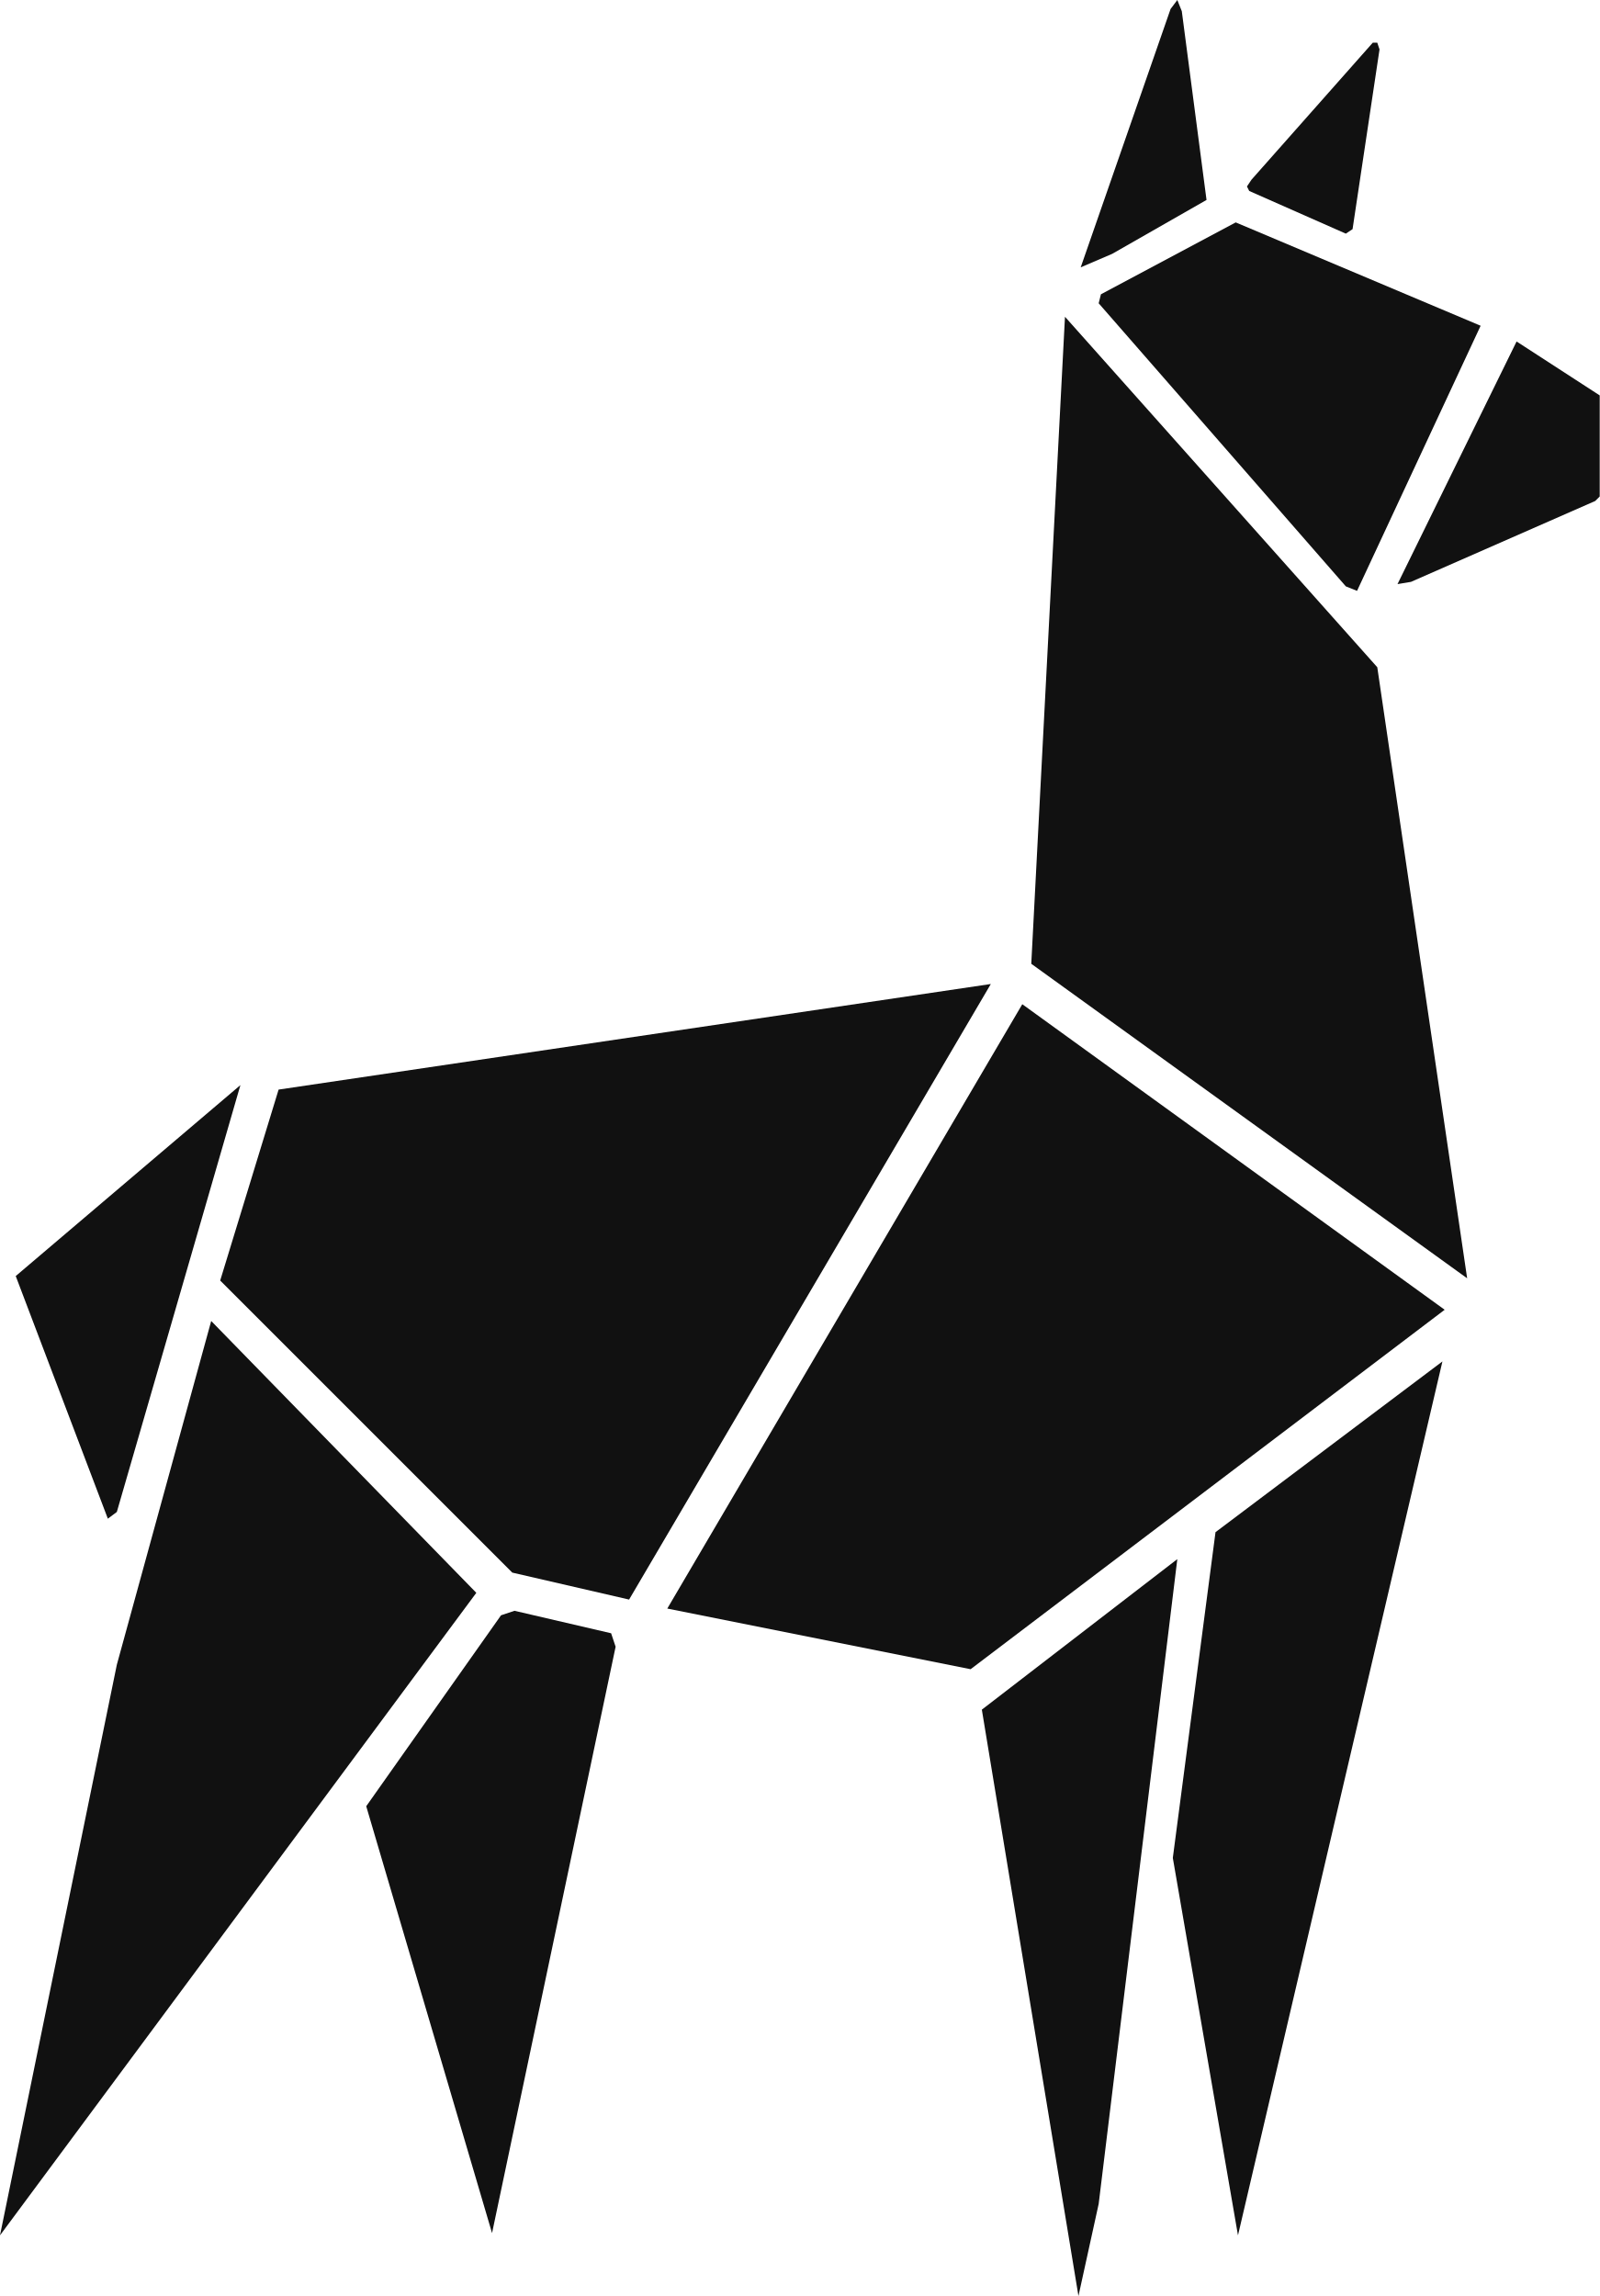
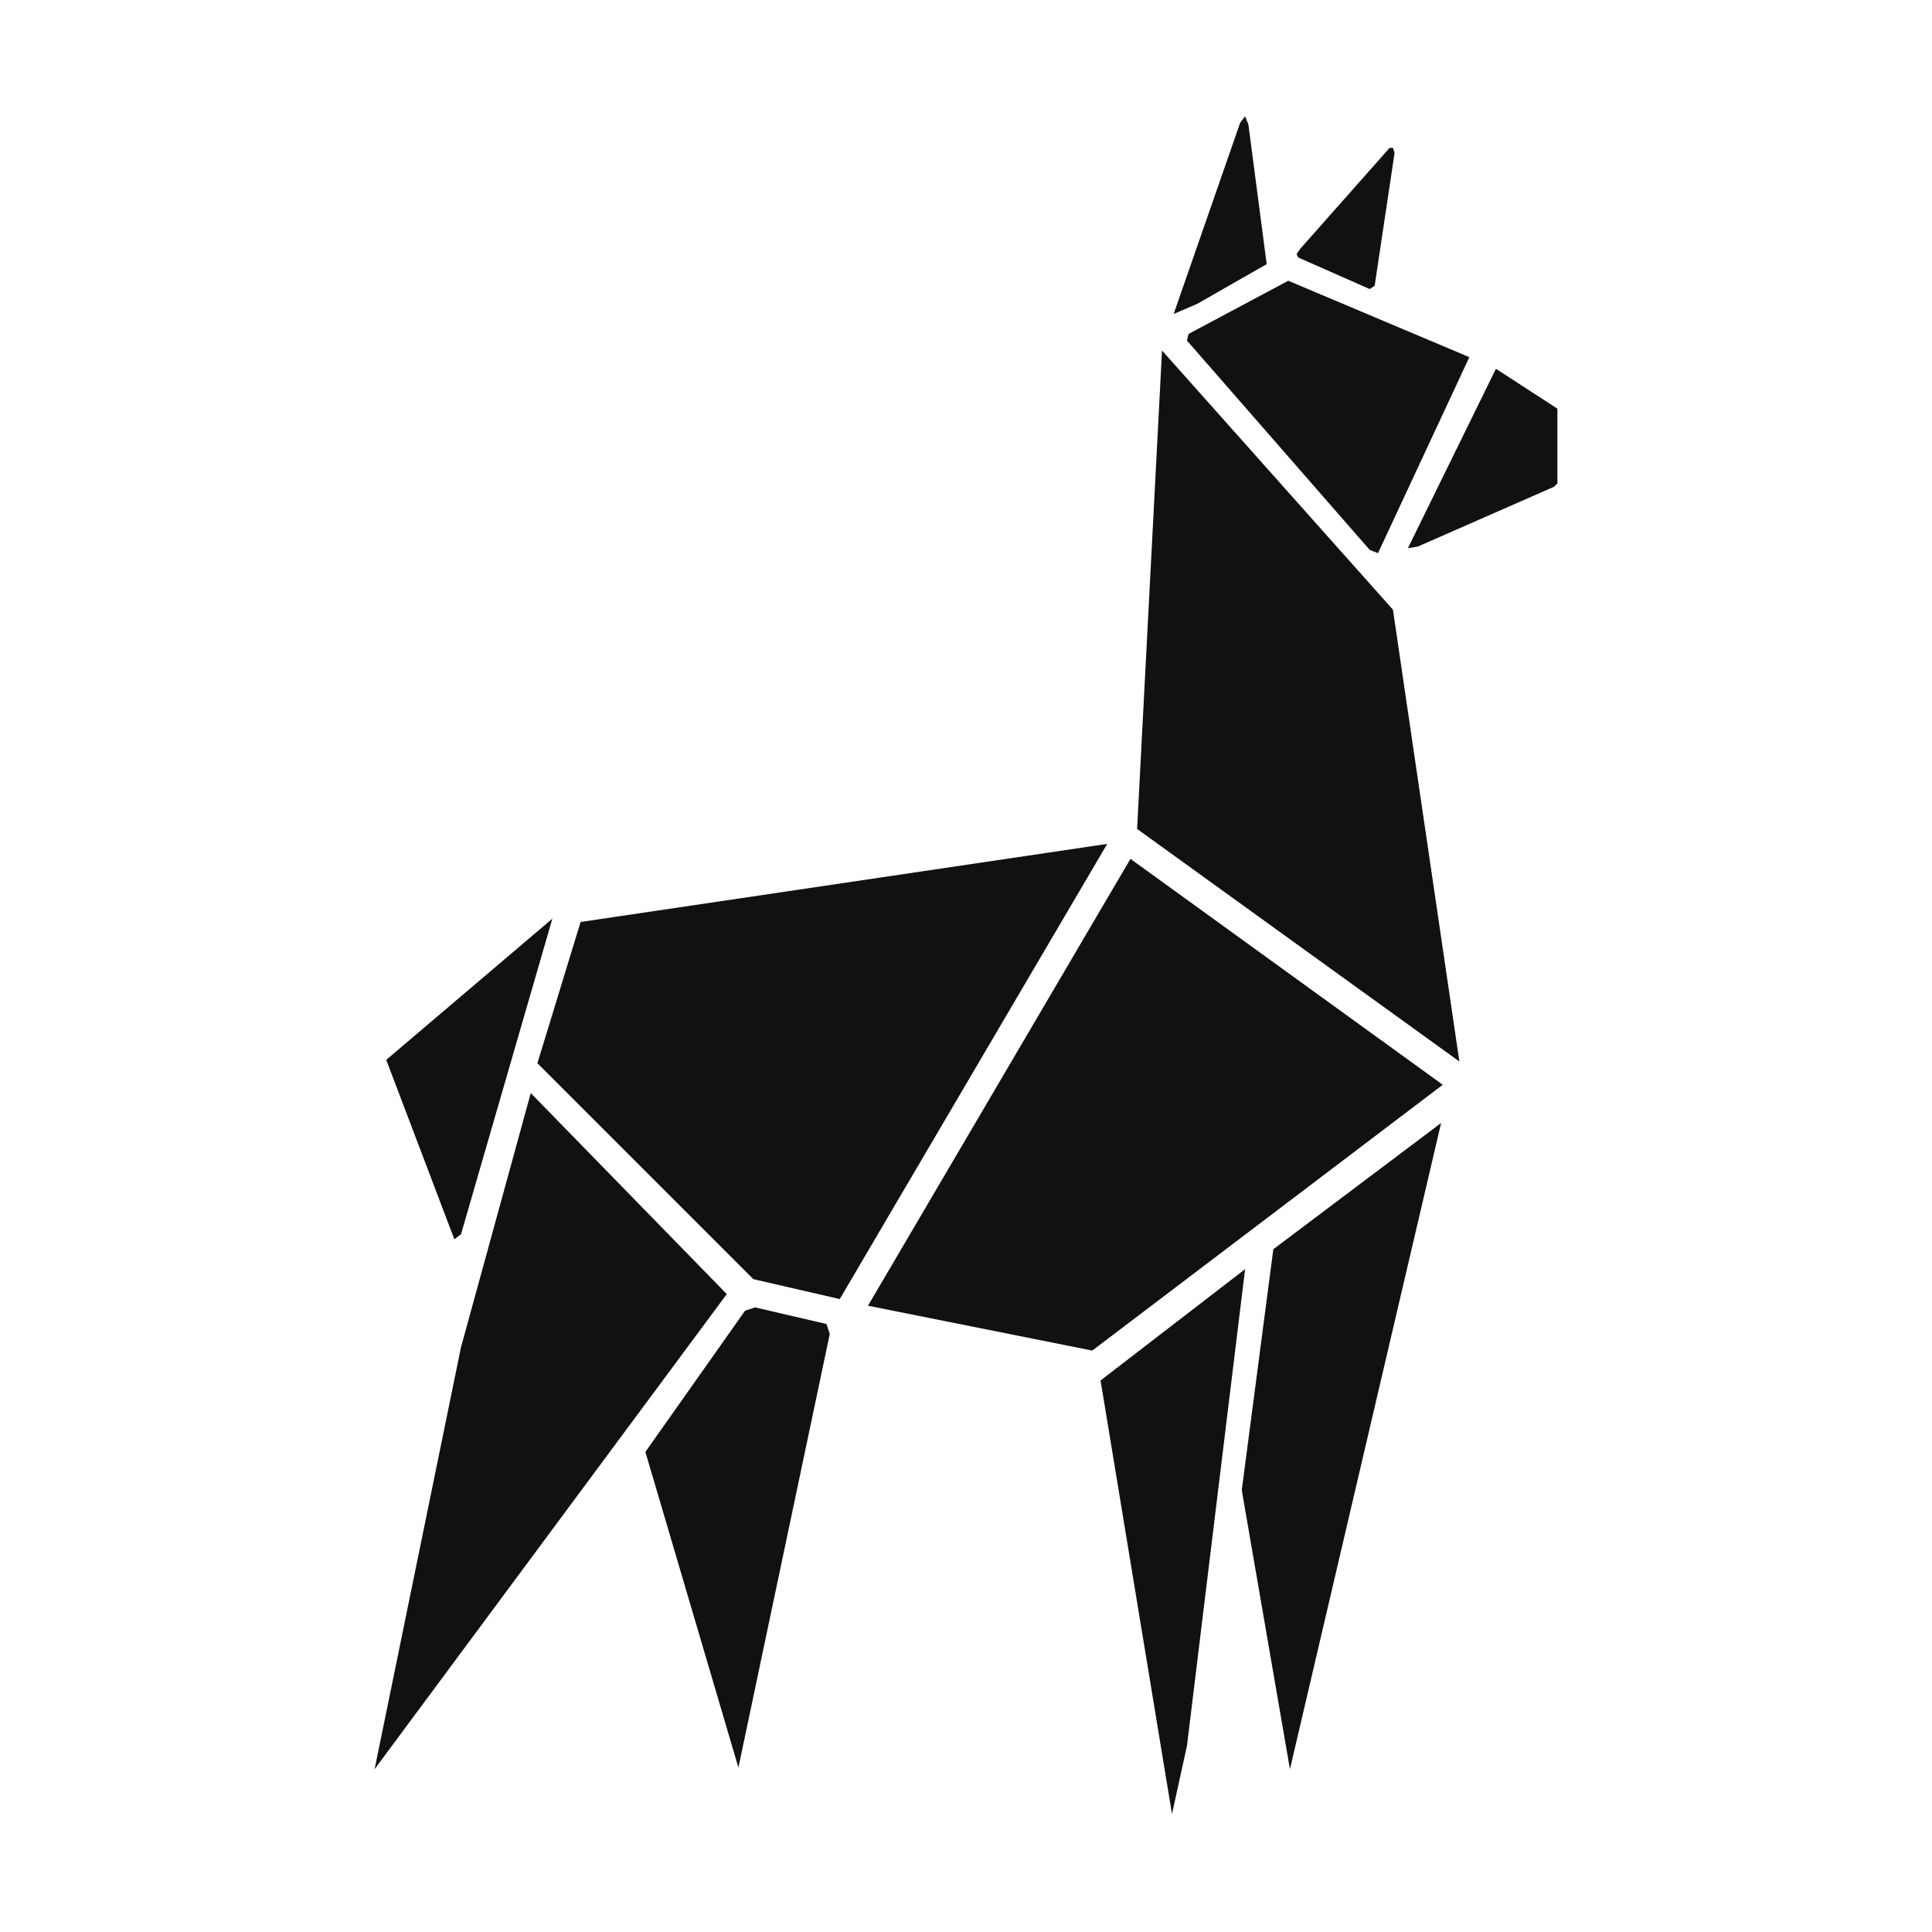
- <svg xmlns="http://www.w3.org/2000/svg" viewBox="71 70 712 1022" fill="none" role="img" aria-label="alpi logo">
+ <svg xmlns="http://www.w3.org/2000/svg" width="1024" height="1024" viewBox="0 0 854 1163" fill="none">
  <path d="M 512,508 L 195,555 L 169,640 L 299,770 L 351,782 Z" fill="#111111" />
  <path d="M 714,653 L 526,517 L 368,786 L 503,813 Z" fill="#111111" />
  <path d="M 545,211 L 530,499 L 724,639 L 684,367 Z" fill="#111111" />
  <path d="M 165,658 L 123,811 L 71,1065 L 283,779 Z" fill="#111111" />
  <path d="M 713,676 L 612,752 L 593,897 L 622,1065 Z" fill="#111111" />
  <path d="M 300,787 L 294,789 L 234,874 L 290,1064 L 345,803 L 343,797 Z" fill="#111111" />
  <path d="M 561,201 L 560,205 L 670,331 L 675,333 L 730,215 L 621,169 Z" fill="#111111" />
  <path d="M 595,764 L 508,831 L 551,1092 L 560,1051 Z" fill="#111111" />
  <path d="M 178,553 L 78,638 L 119,746 L 123,743 Z" fill="#111111" />
  <path d="M 783,246 L 746,222 L 693,330 L 699,329 L 781,293 L 783,291 Z" fill="#111111" />
  <path d="M 595,70 L 592,74 L 552,189 L 566,183 L 608,159 L 597,75 Z" fill="#111111" />
  <path d="M 684,89 L 682,89 L 628,150 L 626,153 L 627,155 L 670,174 L 673,172 L 685,92 Z" fill="#111111" />
</svg>
